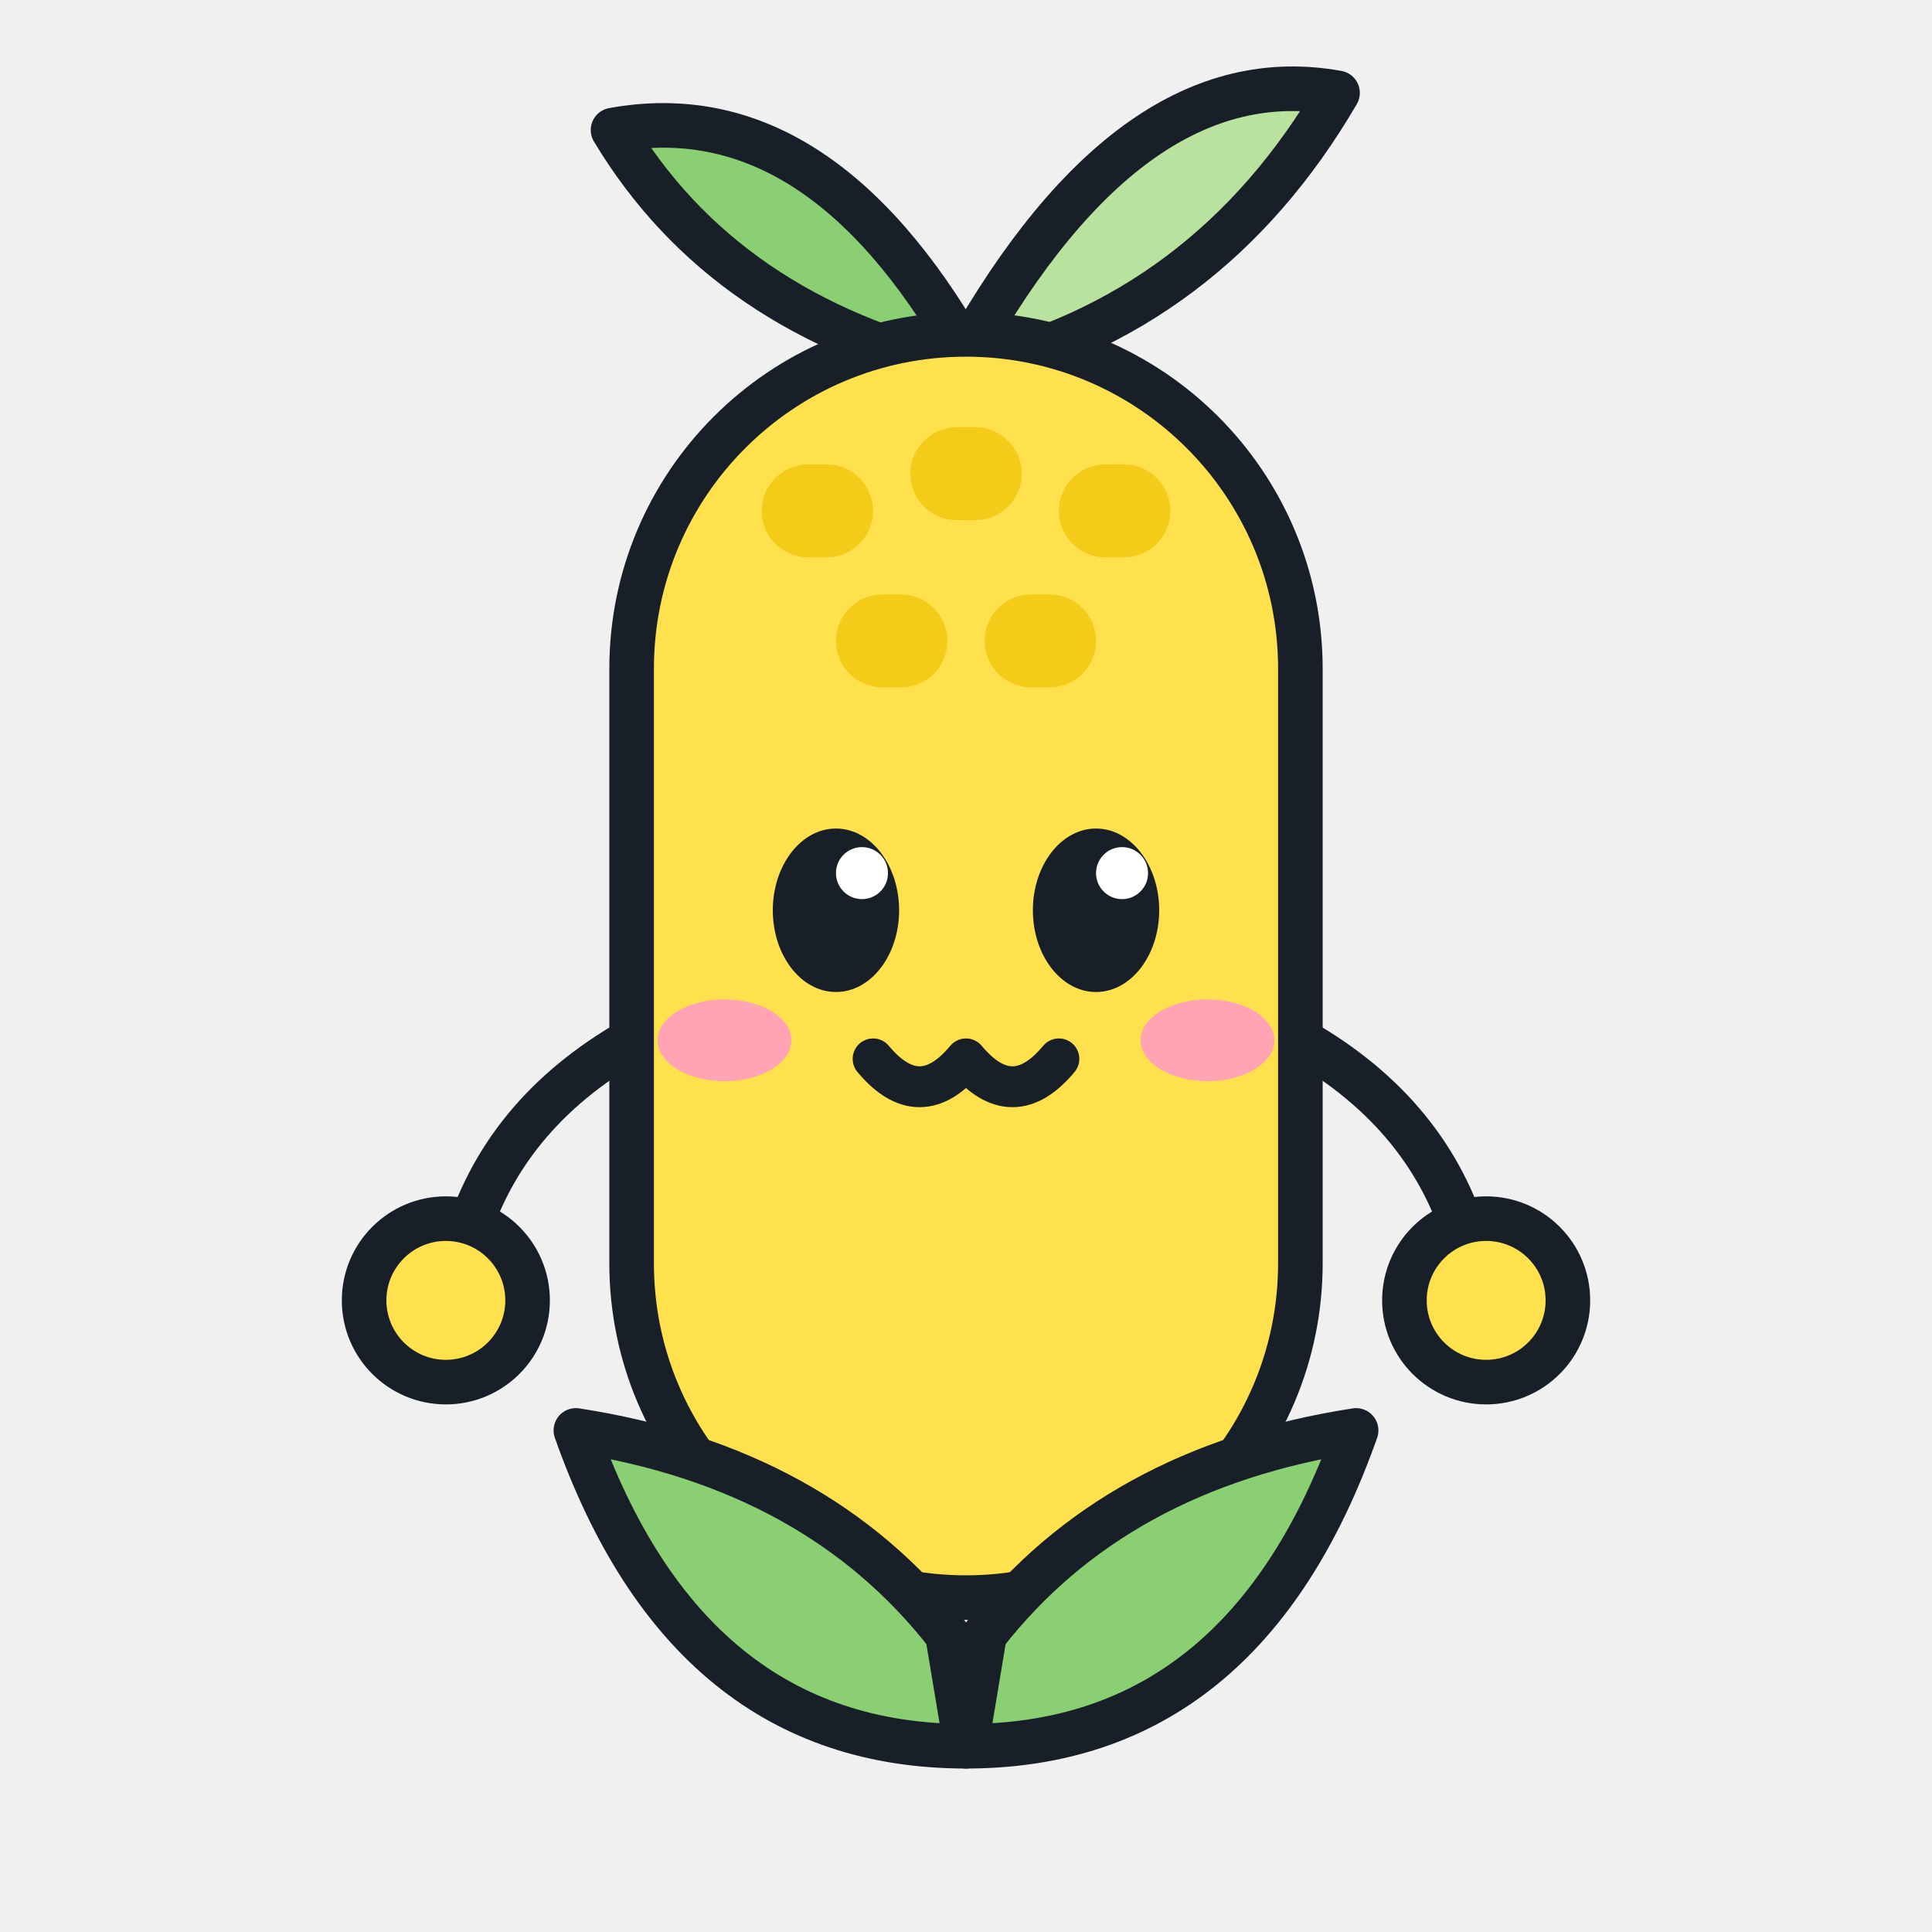
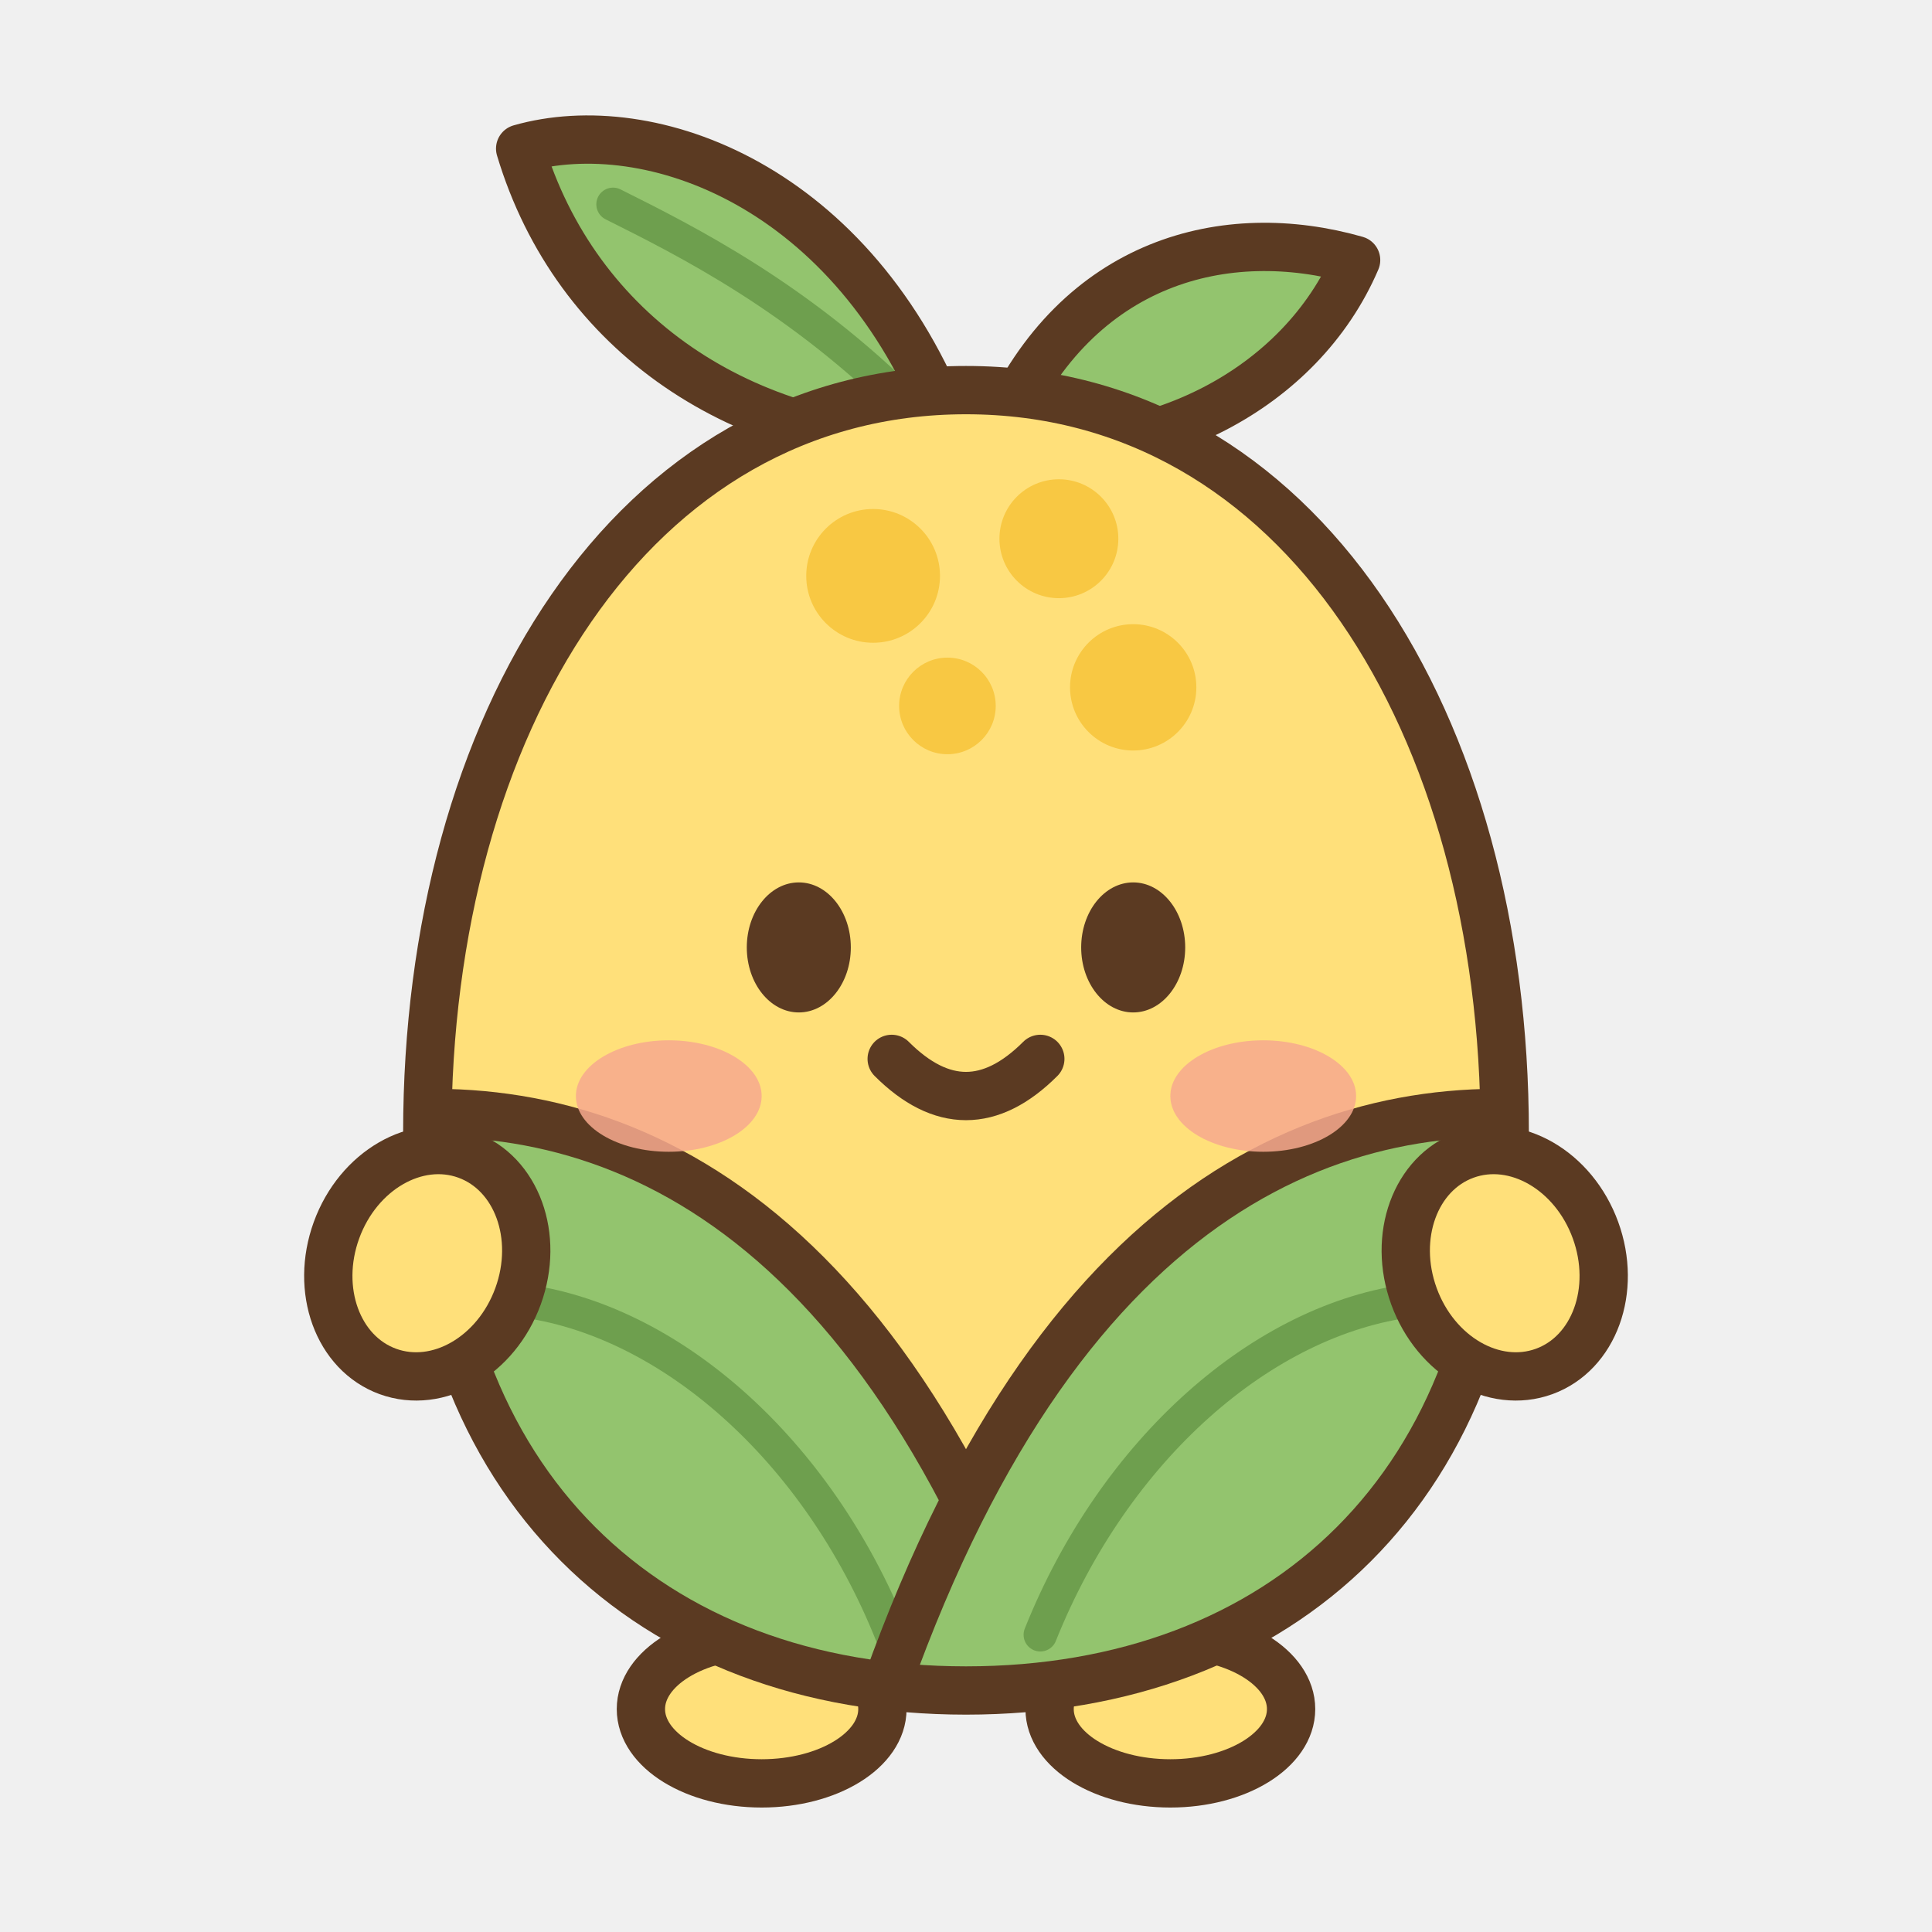
<svg xmlns="http://www.w3.org/2000/svg" viewBox="-4 -4 104 104" width="512" height="512">
-   <path d="M48 15 Q40 1 29 3 Q35 13 48 16 Z" fill="#8ACF72" stroke="#191F28" stroke-width="2.4" stroke-linejoin="round" />
-   <path d="M48 15 Q57 -1 68 1 Q61 13 48 16 Z" fill="#B9E29F" stroke="#191F28" stroke-width="2.4" stroke-linejoin="round" />
-   <path d="M30 52 Q23 56 21 63" fill="none" stroke="#191F28" stroke-width="2.4" stroke-linecap="round" />
-   <circle cx="20" cy="66" r="4.4" fill="#FFE14D" stroke="#191F28" stroke-width="2.4" />
-   <path d="M66 52 Q73 56 75 63" fill="none" stroke="#191F28" stroke-width="2.4" stroke-linecap="round" />
-   <circle cx="76" cy="66" r="4.4" fill="#FFE14D" stroke="#191F28" stroke-width="2.4" />
-   <rect x="30" y="14" width="36" height="68" rx="18" fill="#FFE14D" stroke="#191F28" stroke-width="2.4" />
-   <g fill="#F5CB1A">
-     <rect x="37" y="21" width="6" height="5" rx="2.5" />
-     <rect x="45" y="19" width="6" height="5" rx="2.5" />
-     <rect x="53" y="21" width="6" height="5" rx="2.5" />
-     <rect x="41" y="28" width="6" height="5" rx="2.5" />
-     <rect x="49" y="28" width="6" height="5" rx="2.5" />
+   <path d="M47 19 C42 6 31 2 24 4 C27 14 36 20 47 20 Z" fill="#93C46E" stroke="#5B3A22" stroke-width="2.6" stroke-linejoin="round" stroke-linecap="round" />
+   <path d="M45 18 C39 12 33 9 29 7" fill="none" stroke="#6E9F4E" stroke-width="1.8" stroke-linecap="round" />
+   <path d="M50 19 C54 10 62 8 69 10 C66 17 58 21 50 20 Z" fill="#93C46E" stroke="#5B3A22" stroke-width="2.6" stroke-linejoin="round" stroke-linecap="round" />
+   <ellipse cx="37" cy="88" rx="6.5" ry="4" fill="#FFE07A" stroke="#5B3A22" stroke-width="2.6" stroke-linejoin="round" stroke-linecap="round" />
+   <ellipse cx="59" cy="88" rx="6.5" ry="4" fill="#FFE07A" stroke="#5B3A22" stroke-width="2.6" stroke-linejoin="round" stroke-linecap="round" />
+   <defs>
+     <clipPath id="egg">
+       <path d="M48 17 C66 17 77 35 77 57 C77 76 65 87 48 87 C31 87 19 76 19 57 C19 35 30 17 48 17 Z" />
+     </clipPath>
+   </defs>
+   <path d="M48 17 C66 17 77 35 77 57 C77 76 65 87 48 87 C31 87 19 76 19 57 C19 35 30 17 48 17 Z" fill="#FFE07A" />
+   <g fill="#F8C843">
+     <circle cx="43" cy="27" r="3.6" />
+     <circle cx="53" cy="25" r="3.2" />
+     <circle cx="57" cy="33" r="3.4" />
+     <circle cx="47" cy="34" r="2.6" />
  </g>
-   <ellipse cx="41" cy="45" rx="3.4" ry="4.4" fill="#191F28" />
-   <circle cx="42.4" cy="43" r="1.4" fill="#fff" />
-   <ellipse cx="55" cy="45" rx="3.4" ry="4.4" fill="#191F28" />
-   <circle cx="56.4" cy="43" r="1.4" fill="#fff" />
-   <path d="M43 53 q2.5 3 5 0 q2.5 3 5 0" fill="none" stroke="#191F28" stroke-width="2.2" stroke-linecap="round" stroke-linejoin="round" />
-   <ellipse cx="35" cy="52" rx="3.6" ry="2.2" fill="#FFA3B5" />
-   <ellipse cx="61" cy="52" rx="3.6" ry="2.2" fill="#FFA3B5" />
-   <path d="M48 90 Q33 90 27 73 Q40 75 47 84 Z" fill="#8ACF72" stroke="#191F28" stroke-width="2.4" stroke-linejoin="round" />
-   <path d="M48 90 Q63 90 69 73 Q56 75 49 84 Z" fill="#8ACF72" stroke="#191F28" stroke-width="2.4" stroke-linejoin="round" />
+   <g clip-path="url(#egg)">
+     <path d="M17 56 C30 55 45 62 54 92 L10 92 Z" fill="#93C46E" stroke="#5B3A22" stroke-width="2.6" stroke-linejoin="round" stroke-linecap="round" />
+     <path d="M24 66 C32 67 40 74 44 84" fill="none" stroke="#6E9F4E" stroke-width="1.8" stroke-linecap="round" />
+     <path d="M79 56 C66 55 51 62 42 92 L86 92 Z" fill="#93C46E" stroke="#5B3A22" stroke-width="2.6" stroke-linejoin="round" stroke-linecap="round" />
+     <path d="M72 66 C64 67 56 74 52 84" fill="none" stroke="#6E9F4E" stroke-width="1.8" stroke-linecap="round" />
+   </g>
+   <path d="M48 17 C66 17 77 35 77 57 C77 76 65 87 48 87 C31 87 19 76 19 57 C19 35 30 17 48 17 Z" fill="none" stroke="#5B3A22" stroke-width="2.6" stroke-linejoin="round" stroke-linecap="round" />
+   <ellipse cx="39" cy="47" rx="2.8" ry="3.5" fill="#5B3A22" />
+   <ellipse cx="57" cy="47" rx="2.8" ry="3.5" fill="#5B3A22" />
+   <path d="M44 53 q4 4 8 0" fill="none" stroke="#5B3A22" stroke-width="2.6" stroke-linejoin="round" stroke-linecap="round" />
+   <ellipse cx="32" cy="55" rx="5" ry="3" fill="#F7A98E" opacity=".85" />
+   <ellipse cx="64" cy="55" rx="5" ry="3" fill="#F7A98E" opacity=".85" />
+   <ellipse cx="19" cy="64" rx="5.2" ry="6.2" transform="rotate(20 19 64)" fill="#FFE07A" stroke="#5B3A22" stroke-width="2.6" stroke-linejoin="round" stroke-linecap="round" />
+   <ellipse cx="77" cy="64" rx="5.2" ry="6.2" transform="rotate(-20 77 64)" fill="#FFE07A" stroke="#5B3A22" stroke-width="2.6" stroke-linejoin="round" stroke-linecap="round" />
</svg>
